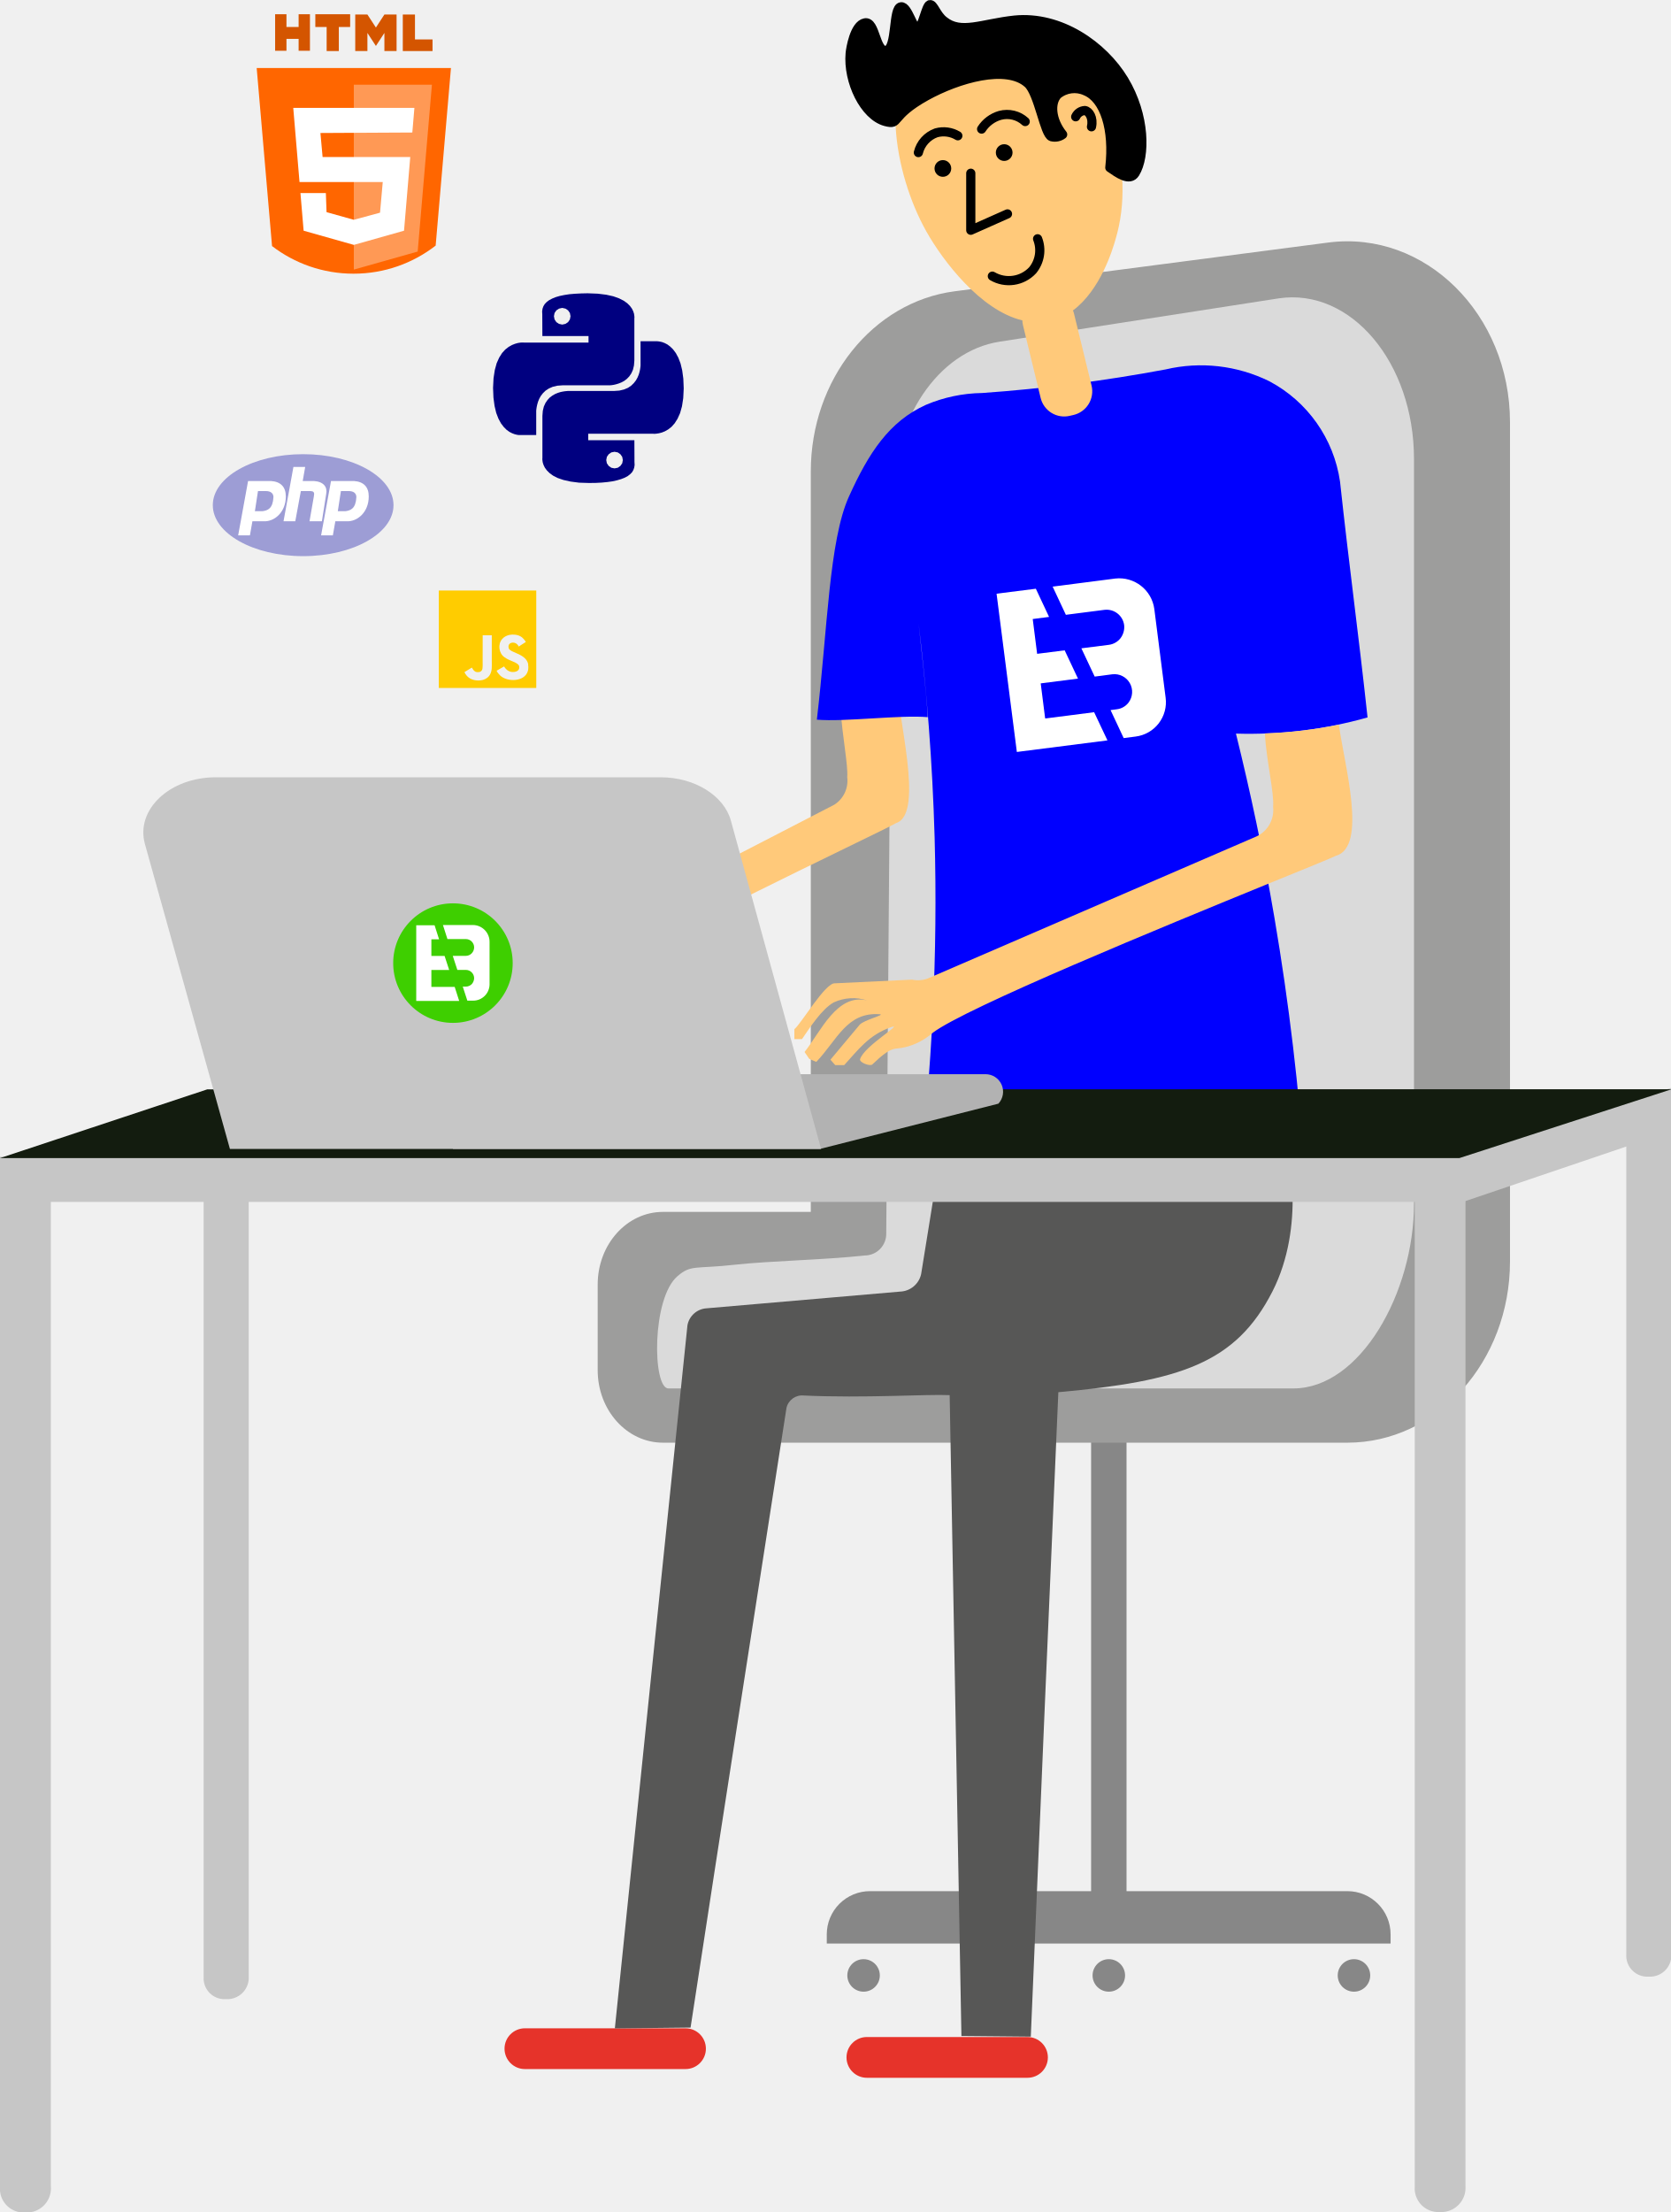
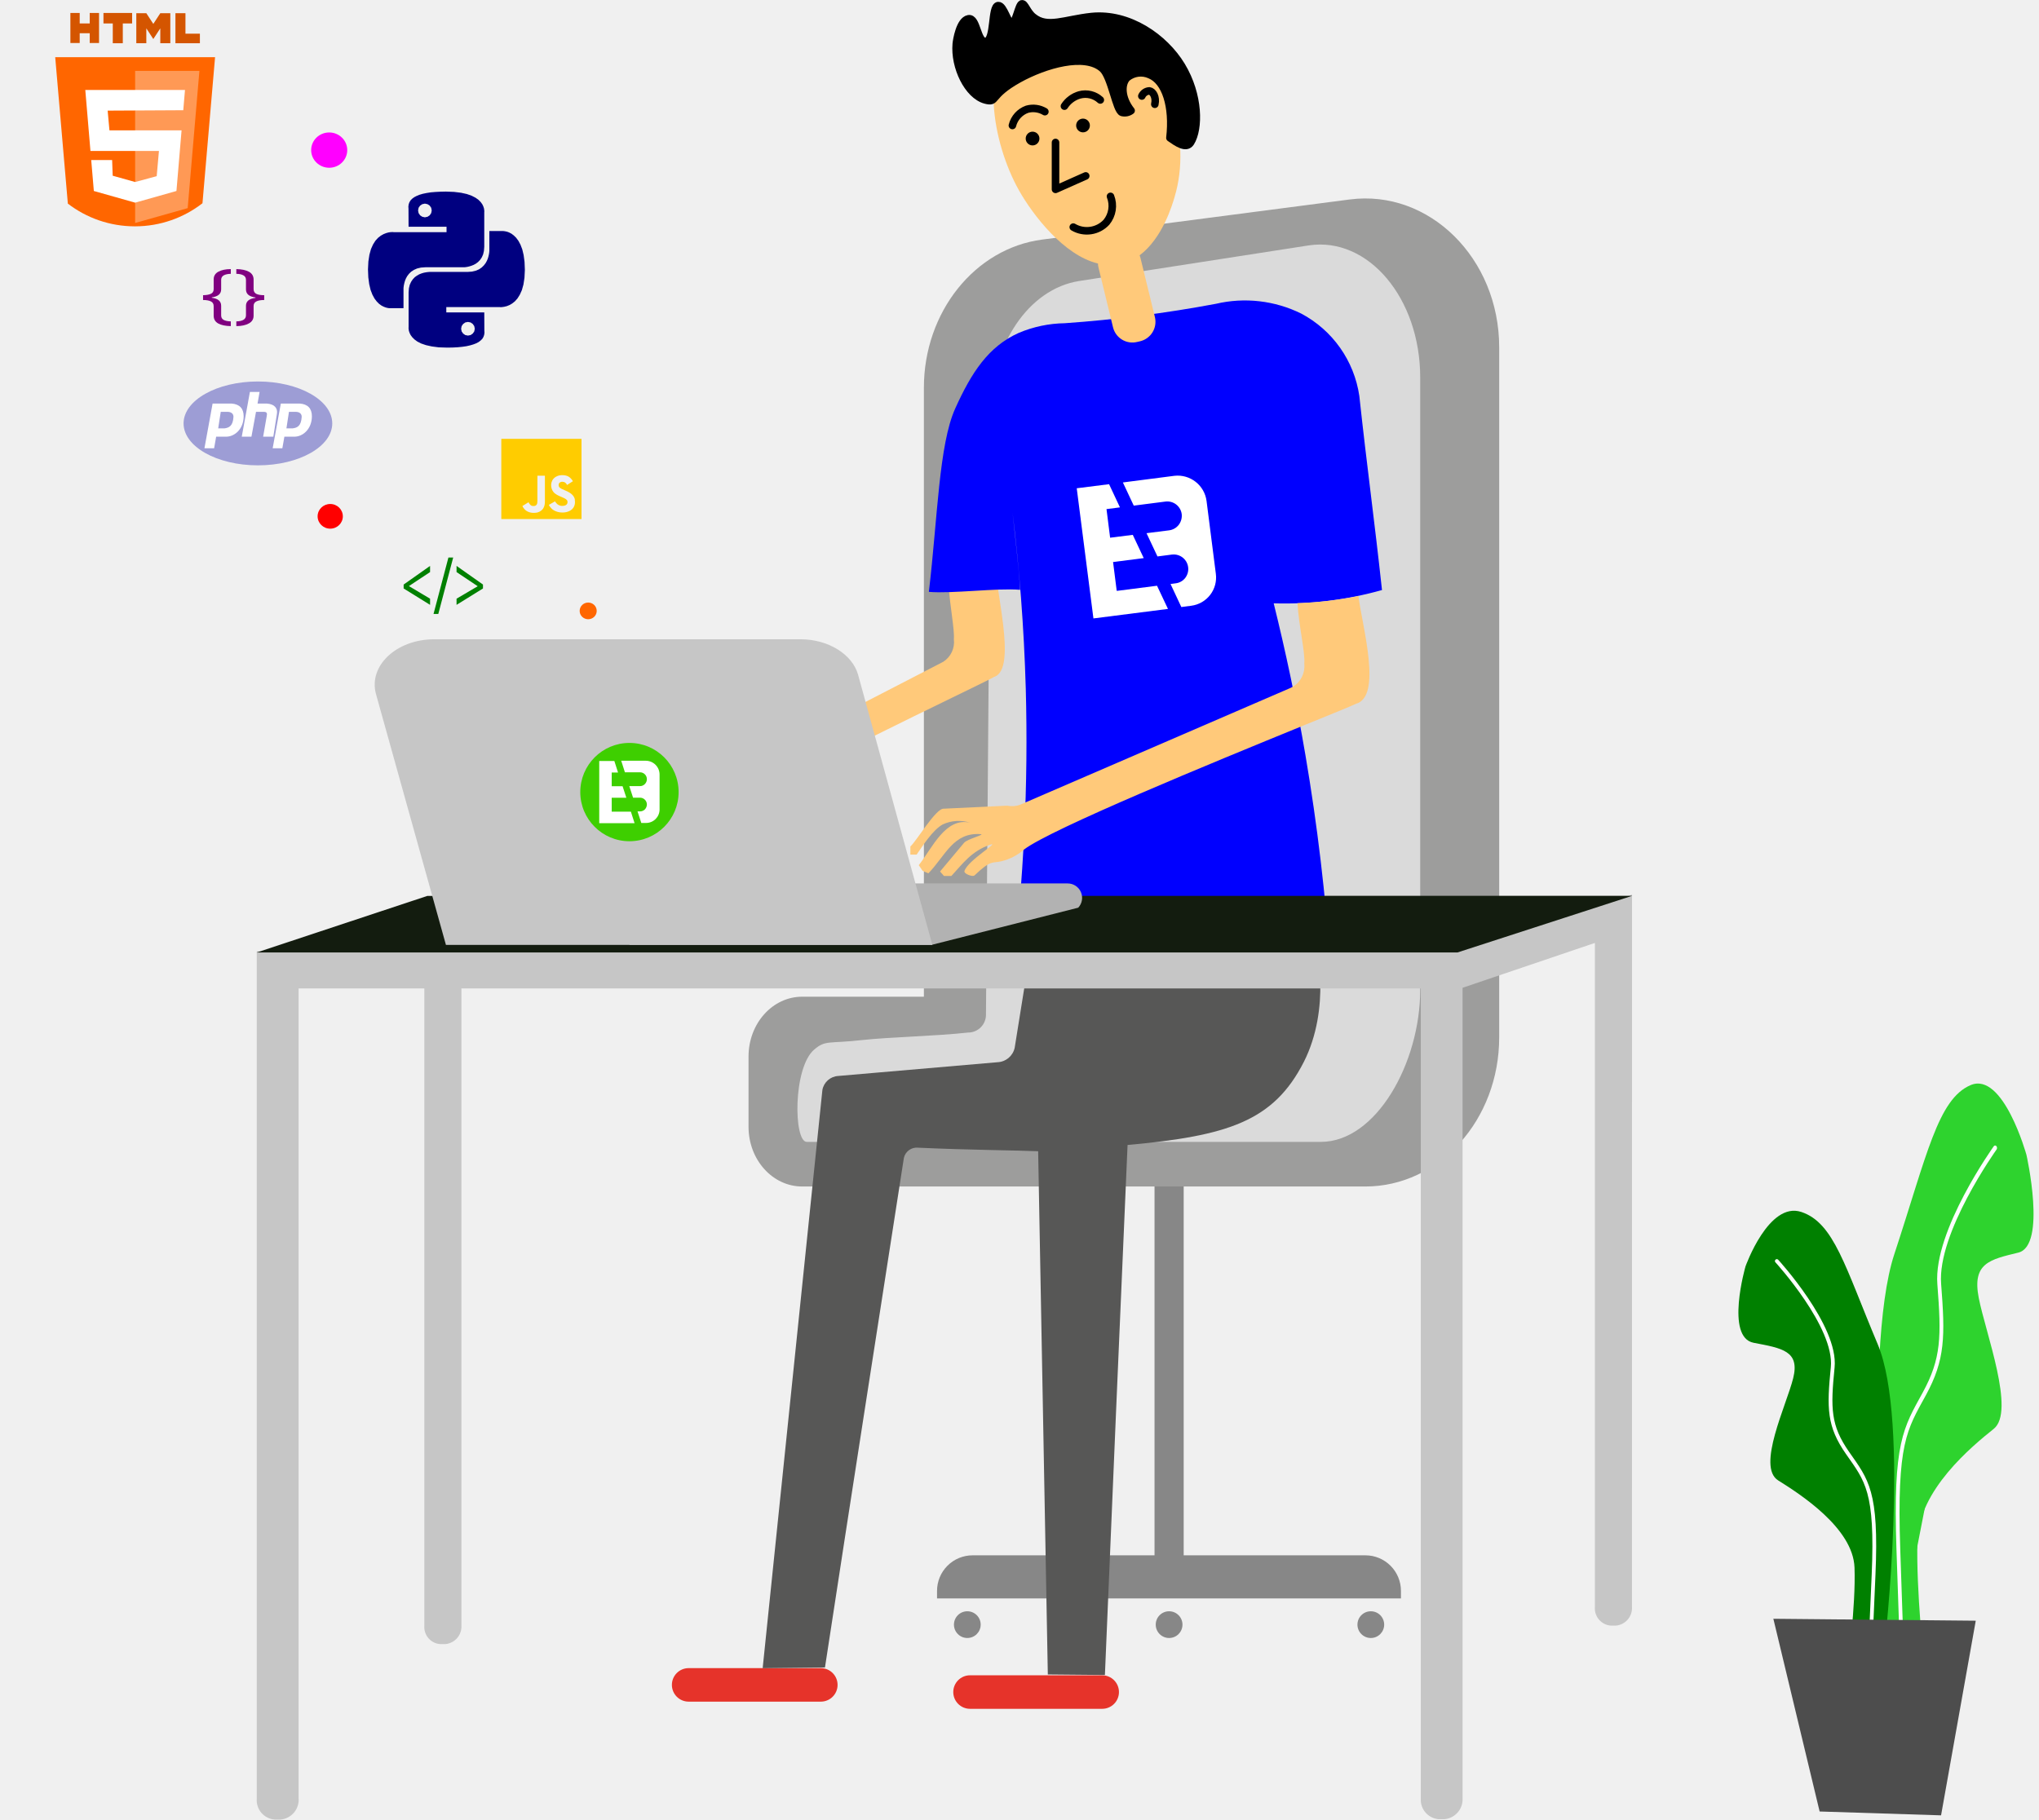
- <svg xmlns="http://www.w3.org/2000/svg" viewBox="0 0 182 240.95" version="1.1" id="svg346" width="182" height="240.95">
+ <svg xmlns="http://www.w3.org/2000/svg" viewBox="0 0 270 240.95" version="1.1" id="svg346" width="270" height="240.95">
  <defs id="defs268">
    <style id="style266">.cls-1{fill:#878787;}.cls-2{fill:#9d9d9c;}.cls-3{fill:#dadada;}.cls-4{fill:#e6332a;}.cls-5,.cls-9{fill:none;}.cls-6{fill:#575756;}.cls-7{fill:#ffc97a;}.cls-8{fill:#29235c;}.cls-10,.cls-9{stroke:#000;stroke-linecap:round;stroke-linejoin:round;}.cls-11{fill:#c6c6c6;}.cls-12{fill:#2d2e83;}.cls-13{fill:#b2b2b2;}.cls-14{fill:#36a9e1;}.cls-15{fill:#fff;}</style>
  </defs>
  <g id="Capa_2" data-name="Capa 2">
    <g id="Capa_1-2" data-name="Capa 1">
-       <path class="cls-1" d="m 94.8,206 h 52 a 4.71,4.71 0 0 1 4.71,4.71 v 1 H 90.08 v -1 A 4.71,4.71 0 0 1 94.8,206 Z" id="path270" style="fill:#878787" />
-       <circle class="cls-1" cx="94.09" cy="215.18" r="1.77" id="circle272" style="fill:#878787" />
-       <circle class="cls-1" cx="147.52" cy="215.18" r="1.77" id="circle274" style="fill:#878787" />
-       <circle class="cls-1" cx="120.81" cy="215.18" r="1.77" id="circle276" style="fill:#878787" />
-       <rect class="cls-1" x="118.88" y="155.15" width="3.86" height="51.38" id="rect278" style="fill:#878787;stroke-width:0.84" />
-       <path class="cls-2" d="m 164.52,46 v 91.4 c 0,10.91 -7.94,19.75 -17.73,19.75 H 72.23 c -3.93,0 -7.11,-3.54 -7.11,-7.9 v -9.32 c 0,-4.38 3.18,-7.92 7.11,-7.92 H 88.34 V 51.35 c 0,-10 6.73,-18.45 15.67,-19.62 l 40.71,-5.31 c 10.54,-1.37 19.8,7.8 19.8,19.58 z" id="path280" style="fill:#9d9d9c" />
-       <path class="cls-3" d="m 154.06,50 v 81.1 c 0,9.69 -5.84,20.14 -13.15,20.14 H 72.83 c -1.75,0 -1.84,-9.85 1,-12.24 1.48,-1.27 1.93,-0.75 6.27,-1.24 3.74,-0.41 9.73,-0.52 14.09,-1 a 2.36,2.36 0 0 0 2.37,-2.44 c 0.21,-25.51 0.42,-54.41 0.63,-79.68 0,-8.9 5,-16.38 11.71,-17.42 l 30.42,-4.72 c 7.83,-1.17 14.74,6.97 14.74,17.5 z" id="path282" style="fill:#dadada" />
-       <rect class="cls-4" x="54.97" y="220.94" width="21.94" height="4.44" rx="2.22" id="rect284" style="fill:#e6332a" />
-       <rect class="cls-4" x="92.23" y="221.89" width="21.94" height="4.44" rx="2.22" id="rect288" style="fill:#e6332a" />
-       <path class="cls-6" d="m 102.45,125.77 37.29,-1.66 c 0.79,1 2.48,9.5 -1.09,16.54 -4,7.86 -10.07,9.8 -23.34,11 -1.02,23.4 -2.02,46.8 -3,70.2 l -7.56,-0.07 c -0.42,-23.1 -0.847,-46.71 -1.28,-69.81 -2.51,-0.12 -9.25,0.35 -15.89,0.041 -0.881,-0.093 -1.692,0.487 -1.89,1.35 -3.5,22.59 -7,44.89 -10.45,67.5 l -8.25,0.09 c 2.627,-25.533 5.263,-51.063 7.91,-76.59 0.188,-1.028 1.056,-1.793 2.1,-1.85 l 21.08,-1.82 c 1.103,-0.042 2.04,-0.822 2.28,-1.9 0.707,-4.34 1.403,-8.68 2.09,-13.02 z" id="path290" style="fill:#575756" />
-       <path class="cls-7" d="m 97.65,89.65 c -1.51,0.91 -31.05,14.76 -34.57,18.09 a 5.36,5.36 0 0 1 -2.3,1.4 c -1,0.28 -1,-0.23 -2.8,1.75 -0.19,0.22 -1.13,-0.2 -1,-0.54 0.34,-1.34 3.85,-3.75 2.65,-3.25 -1.92,0.81 -2.81,2.32 -4,3.86 h -0.74 l -0.41,-0.55 2.5,-3.55 c 0.32,-0.48 2.23,-1 1.73,-1.07 -2.83,-0.26 -3.64,2.6 -5.44,4.84 l -0.6,-0.31 -0.41,-0.7 c 1.4,-2.09 2.78,-6 5.35,-5.25 a 3.41,3.41 0 0 0 -2.85,0.21 c -1,0.68 -2.06,2.6 -2.72,3.73 h -0.65 v -1 c 0.59,-0.57 2.66,-4.75 3.47,-4.66 l 6.6,-0.37 a 2.06,2.06 0 0 0 1.34,-0.12 l 28.09,-14.5 a 3.09,3.09 0 0 0 1.42,-3 c 0.21,-2.68 -2.59,-12.5 1.53,-12.4 1.56,-0.13 3.87,-0.07 4.06,2.54 -0.35,2.53 2.94,13.81 -0.25,14.85 z" id="path292" style="fill:#ffc97a" />
-       <path class="cls-8" d="m 89,78.39 c 3,0.27 9.1,-0.54 12.08,-0.27 -0.16,-3 -0.69,-7.21 -1,-10.24 0.88,7.25 1.51,15 1.75,23.31 a 253.49,253.49 0 0 1 -1.83,38.09 174.18,174.18 0 0 0 21.33,0.64 172.65,172.65 0 0 0 20.85,-1.92 277.57,277.57 0 0 0 -3.32,-28 c -1.21,-7.1 -2.64,-13.8 -4.2,-20.09 A 47.59,47.59 0 0 0 149,78.15 c -1,-9.27 -2,-16.43 -3,-25.7 a 14.76,14.76 0 0 0 -7.7,-10.92 16.84,16.84 0 0 0 -11.3,-1.29 175.35,175.35 0 0 1 -20,2.57 16.23,16.23 0 0 0 -6.12,1.29 c -4,1.81 -6.23,5.22 -8.39,10 -2.16,4.78 -2.33,14.48 -3.49,24.29 z" id="path294" style="fill:#0000ff;fill-opacity:1" />
-       <path class="cls-7" d="m 145.55,93.22 c -0.49,0.24 -3.28,1.39 -7.26,3 -11.57,4.73 -33.1,13.56 -36.68,16.29 l -0.08,0.07 a 7,7 0 0 1 -2.92,1.49 c -1.25,0.31 -1.34,-0.25 -3.57,1.88 -0.25,0.23 -1.44,-0.22 -1.33,-0.58 0.43,-1.43 4.89,-4 3.37,-3.48 -2.45,0.86 -3.58,2.48 -5.1,4.13 H 91 l -0.52,-0.59 3.18,-3.8 c 0.42,-0.51 2.84,-1.1 2.2,-1.15 -3.6,-0.27 -4.63,2.79 -6.92,5.19 l -0.77,-0.33 -0.51,-0.75 c 1.78,-2.24 3.53,-6.4 6.81,-5.62 a 5,5 0 0 0 -3.63,0.22 c -1.31,0.72 -2.62,2.78 -3.46,4 h -0.83 v -1.08 c 0.75,-0.61 3.38,-5.09 4.42,-5 l 8.4,-0.4 a 3.07,3.07 0 0 0 1.7,-0.12 l 0.77,-0.33 35.06,-15.15 0.31,-0.16 a 3.18,3.18 0 0 0 1.5,-3.06 c 0.14,-1.47 -0.73,-5 -0.9,-8 a 49.91,49.91 0 0 0 8.07,-0.94 c 0.55,4.21 3.17,13.3 -0.33,14.27 z" id="path296" style="fill:#ffc97a" />
-       <path class="cls-7" d="m 116.9,33.82 a 1.63,1.63 0 0 1 0.11,0.31 l 1.92,7.87 a 2.65,2.65 0 0 1 -2,3.21 l -0.35,0.08 a 2.64,2.64 0 0 1 -3.2,-1.95 l -1.92,-7.91 a 2.49,2.49 0 0 1 -0.07,-0.53 c -4.54,-1.08 -8.65,-6.47 -10.45,-9.67 -3.57,-6.33 -5.44,-17.11 0.2,-21.06 4.6,-3.21 11.51,0 12,0.2 7.9,3.8 10.66,14.15 8.41,21.67 -0.32,1.13 -1.64,5.54 -4.65,7.78 z" id="path298" style="fill:#ffc97a" />
-       <polyline class="cls-9" points="105.77 18.87 105.77 25.08 109.77 23.3" id="polyline300" style="fill:none;stroke:#000000;stroke-linecap:round;stroke-linejoin:round" />
-       <path class="cls-9" d="m 108.12,30.08 a 3.54,3.54 0 0 0 4.39,-0.64 3.42,3.42 0 0 0 0.54,-3.43" id="path302" style="fill:none;stroke:#000000;stroke-linecap:round;stroke-linejoin:round" />
-       <path class="cls-9" d="m 100.06,16.62 a 3.07,3.07 0 0 1 1.94,-2.15 3,3 0 0 1 2.36,0.32" id="path304" style="fill:none;stroke:#000000;stroke-linecap:round;stroke-linejoin:round" />
-       <path class="cls-9" d="m 111.7,13.24 a 2.93,2.93 0 0 0 -2.75,-0.67 3.56,3.56 0 0 0 -2,1.49" id="path306" style="fill:none;stroke:#000000;stroke-linecap:round;stroke-linejoin:round" />
-       <circle cx="109.41" cy="16.62" r="0.91" id="circle308" />
-       <circle cx="102.73" cy="18.35" r="0.91" id="circle310" />
-       <path class="cls-9" d="m 117.2,12.72 a 1.16,1.16 0 0 1 1,-0.68 c 0.46,0.06 0.94,0.8 0.72,1.77" id="path312" style="fill:none;stroke:#000000;stroke-linecap:round;stroke-linejoin:round" />
-       <path class="cls-10" d="m 92.63,5.81 c -0.27,3.05 1.54,6.81 3.85,7.43 1.64,0.43 0.41,-0.54 4.42,-2.77 3.46,-1.92 8.78,-3.47 11.1,-1.37 1.18,1.08 1.8,5.54 2.57,5.79 a 1.42,1.42 0 0 0 1.21,-0.24 c -1.27,-1.6 -1.39,-3.44 -0.56,-4.34 a 2.88,2.88 0 0 1 3.05,-0.4 c 2.07,0.84 3.13,4.17 2.65,8.35 0.88,0.61 2.16,1.55 2.75,0.61 1.13,-1.81 1.15,-6.25 -1.22,-10.17 -2.27,-3.74 -6.94,-7 -11.9,-6.51 -3.56,0.38 -5.86,1.59 -7.71,0.08 C 102,1.63 101.71,0.4 101.3,0.51 100.89,0.62 100.52,3 100,3.11 99.48,3.22 98.92,0.67 98.18,0.74 97.24,0.83 97.76,5.28 96.56,5.49 95.36,5.7 95.4,2.27 94.24,2.49 93.08,2.71 92.67,5.35 92.63,5.81 Z" id="path314" style="stroke:#000000;stroke-linecap:round;stroke-linejoin:round" />
-       <path class="cls-11" d="m 182.1,212.82 a 2.33,2.33 0 0 1 -2.15,2.49 h -0.65 a 2.29,2.29 0 0 1 -2.11,-2.42 v -88 l -17.52,5.94 h -0.09 0.09 v 107.32 a 2.64,2.64 0 0 1 -2.42,2.8 h -0.74 a 2.58,2.58 0 0 1 -2.37,-2.74 V 130.92 H 27.1 v 84.36 a 2.34,2.34 0 0 1 -2.16,2.48 h -0.65 a 2.27,2.27 0 0 1 -2.1,-2.42 V 130.92 H 5.54 V 238.15 A 2.63,2.63 0 0 1 3.12,241 H 2.39 A 2.58,2.58 0 0 1 0,238.21 V 126 h 159 l 0.78,-0.27 22.09,-7.16 v 0 l 0.24,-0.08 z" id="path316" style="fill:#c6c6c6" />
-       <polygon class="cls-11" points="159.66,130.92 159.66,130.93 159.57,130.93 159.57,130.92 " id="polygon318" style="fill:#c6c6c6" />
-       <polygon class="cls-11" points="177.19,119.83 177.18,119.84 177.18,119.83 " id="polygon320" style="fill:#c6c6c6" />
-       <polygon class="cls-11" points="159.57,130.93 159.57,130.92 159.59,130.92 159.66,130.89 159.66,130.93 " id="polygon322" style="fill:#c6c6c6" />
-       <polygon class="cls-11" points="177.19,119.83 177.18,119.84 177.18,119.83 " id="polygon324" style="fill:#c6c6c6" />
-       <path class="cls-12" d="M 22.59,118.66 0,126.15 h 159 l 23.13,-7.5 z m 154.59,1.33 z" id="path326" style="fill:#131c0f;fill-opacity:1" />
-       <polygon class="cls-11" points="177.18,119.83 177.19,119.83 177.18,119.84 " id="polygon328" style="fill:#c6c6c6" />
-       <path class="cls-13" d="m 49.35,125.15 h 40 l 19.43,-4.93 a 1.91,1.91 0 0 0 -1.41,-3.21 h -58 z" id="path330" style="fill:#b2b2b2" />
-       <path class="cls-11" d="M 89.46,125.15 H 25.05 L 15.78,91.9 c -1,-3.72 2.71,-7.23 7.73,-7.23 H 72 c 3.69,0 6.88,2 7.63,4.71 z" id="path332" style="fill:#c6c6c6" />
-       <circle class="cls-14" cx="49.35" cy="104.91" r="6.51" id="circle334" style="fill:#3ecf00;fill-opacity:1" />
-       <path class="cls-15" d="m 53.34,102.62 v 4.62 A 1.79,1.79 0 0 1 51.55,109 h -0.63 l -0.5,-1.53 h 0.33 a 0.93,0.93 0 0 0 0.64,-0.26 1,1 0 0 0 0.27,-0.65 0.91,0.91 0 0 0 -0.91,-0.91 h -0.92 l -0.5,-1.53 h 1.42 a 0.89,0.89 0 0 0 0.64,-0.27 0.94,0.94 0 0 0 0.27,-0.65 0.91,0.91 0 0 0 -0.91,-0.91 h -2 l -0.49,-1.53 h 3.26 a 1.83,1.83 0 0 1 1.82,1.86 z" id="path336" style="fill:#ffffff" />
-       <path class="cls-15" d="m 47,107.5 h 2.54 l 0.49,1.53 h -4.68 v -8.24 h 2 l 0.49,1.53 H 47 v 1.81 h 1.44 l 0.5,1.53 H 47 v 1.81 z" id="path338" style="fill:#ffffff" />
-       <path class="cls-15" d="M 125.77,66.36 127,76 a 3.77,3.77 0 0 1 -3.26,4.23 l -1.31,0.17 -1.43,-3.05 0.68,-0.09 a 1.89,1.89 0 0 0 1.28,-0.73 1.93,1.93 0 0 0 -1.77,-3.08 l -1.92,0.25 -1.45,-3.08 3,-0.38 a 1.92,1.92 0 0 0 1.27,-0.73 2,2 0 0 0 0.39,-1.42 1.93,1.93 0 0 0 -2.15,-1.66 l -4.2,0.54 -1.44,-3.07 6.82,-0.88 a 3.86,3.86 0 0 1 4.26,3.34 z" id="path340" style="fill:#ffffff" />
-       <path class="cls-15" d="m 113.91,78.26 5.3,-0.68 1.45,3.07 -9.87,1.26 -2.21,-17.24 4.28,-0.54 1.44,3.07 -1.78,0.23 c 0,0 0,0 0,0 l 0.48,3.79 v 0 l 3,-0.38 1.45,3.08 -4.06,0.52 c 0,0 0,0 0,0 l 0.48,3.79 z" id="path342" style="fill:#ffffff" />
-       <g transform="matrix(0.5373095,0,0,0.5373095,23.96763,-129.6848)" id="layer1">
+       <path class="cls-1" d="m 128.8,206 h 52 a 4.71,4.71 0 0 1 4.71,4.71 v 1 h -61.43 v -1 A 4.71,4.71 0 0 1 128.8,206 Z" id="path270" style="fill:#878787" />
+       <circle class="cls-1" cx="128.09" cy="215.18" r="1.77" id="circle272" style="fill:#878787" />
+       <circle class="cls-1" cx="181.52" cy="215.18" r="1.77" id="circle274" style="fill:#878787" />
+       <circle class="cls-1" cx="154.81" cy="215.18" r="1.77" id="circle276" style="fill:#878787" />
+       <rect class="cls-1" x="152.88" y="155.15" width="3.86" height="51.38" id="rect278" style="fill:#878787;stroke-width:0.84" />
+       <path class="cls-2" d="m 198.52,46 v 91.4 c 0,10.91 -7.94,19.75 -17.73,19.75 h -74.56 c -3.93,0 -7.11,-3.54 -7.11,-7.9 v -9.32 c 0,-4.38 3.18,-7.92 7.11,-7.92 h 16.11 V 51.35 c 0,-10 6.73,-18.45 15.67,-19.62 l 40.71,-5.31 c 10.54,-1.37 19.8,7.8 19.8,19.58 z" id="path280" style="fill:#9d9d9c" />
+       <path class="cls-3" d="m 188.06,50 v 81.1 c 0,9.69 -5.84,20.14 -13.15,20.14 h -68.08 c -1.75,0 -1.84,-9.85 1,-12.24 1.48,-1.27 1.93,-0.75 6.27,-1.24 3.74,-0.41 9.73,-0.52 14.09,-1 a 2.36,2.36 0 0 0 2.37,-2.44 c 0.21,-25.51 0.42,-54.41 0.63,-79.68 0,-8.9 5,-16.38 11.71,-17.42 l 30.42,-4.72 c 7.83,-1.17 14.74,6.97 14.74,17.5 z" id="path282" style="fill:#dadada" />
+       <rect class="cls-4" x="88.97" y="220.94" width="21.94" height="4.44" rx="2.22" id="rect284" style="fill:#e6332a" />
+       <rect class="cls-4" x="126.23" y="221.89" width="21.94" height="4.44" rx="2.22" id="rect288" style="fill:#e6332a" />
+       <path class="cls-6" d="m 136.45,125.77 37.29,-1.66 c 0.79,1 2.48,9.5 -1.09,16.54 -4,7.86 -10.07,9.8 -23.34,11 q -1.53,35.1 -3,70.2 l -7.56,-0.07 q -0.63,-34.65 -1.28,-69.3 c -2.51,-0.12 -9.25,-0.16 -15.89,-0.47 a 1.75,1.75 0 0 0 -1.89,1.35 c -3.5,22.59 -7,44.89 -10.45,67.5 l -8.25,0.09 q 3.94,-38.3 7.91,-76.59 a 2.26,2.26 0 0 1 2.1,-1.85 l 21.08,-1.82 a 2.43,2.43 0 0 0 2.28,-1.9 q 1.06,-6.51 2.09,-13.02 z" id="path290" style="fill:#575756" />
+       <path class="cls-7" d="m 131.65,89.65 c -1.51,0.91 -31.05,14.76 -34.57,18.09 a 5.36,5.36 0 0 1 -2.3,1.4 c -1,0.28 -1,-0.23 -2.8,1.75 -0.19,0.22 -1.13,-0.2 -1,-0.54 0.34,-1.34 3.85,-3.75 2.65,-3.25 -1.92,0.81 -2.81,2.32 -4,3.86 h -0.74 l -0.41,-0.55 2.5,-3.55 c 0.32,-0.48 2.23,-1 1.73,-1.07 -2.83,-0.26 -3.64,2.6 -5.44,4.84 l -0.6,-0.31 -0.41,-0.7 c 1.4,-2.09 2.78,-6 5.35,-5.25 a 3.41,3.41 0 0 0 -2.85,0.21 c -1,0.68 -2.06,2.6 -2.72,3.73 h -0.65 v -1 c 0.59,-0.57 2.66,-4.75 3.47,-4.66 l 6.6,-0.37 a 2.06,2.06 0 0 0 1.34,-0.12 l 28.09,-14.5 a 3.09,3.09 0 0 0 1.42,-3 c 0.21,-2.68 -2.59,-12.5 1.53,-12.4 1.56,-0.13 3.87,-0.07 4.06,2.54 -0.35,2.53 2.94,13.81 -0.25,14.85 z" id="path292" style="fill:#ffc97a" />
+       <path class="cls-8" d="m 123,78.39 c 3,0.27 9.1,-0.54 12.08,-0.27 -0.16,-3 -0.69,-7.21 -1,-10.24 0.88,7.25 1.51,15 1.75,23.31 a 253.49,253.49 0 0 1 -1.83,38.09 174.18,174.18 0 0 0 21.33,0.64 172.65,172.65 0 0 0 20.85,-1.92 277.57,277.57 0 0 0 -3.32,-28 c -1.21,-7.1 -2.64,-13.8 -4.2,-20.09 A 47.59,47.59 0 0 0 183,78.15 c -1,-9.27 -2,-16.43 -3,-25.7 a 14.76,14.76 0 0 0 -7.7,-10.92 16.84,16.84 0 0 0 -11.3,-1.29 175.35,175.35 0 0 1 -20,2.57 16.23,16.23 0 0 0 -6.12,1.29 c -4,1.81 -6.23,5.22 -8.39,10 -2.16,4.78 -2.33,14.48 -3.49,24.29 z" id="path294" style="fill:#0000ff;fill-opacity:1" />
+       <path class="cls-7" d="m 179.55,93.22 c -0.49,0.24 -3.28,1.39 -7.26,3 -11.57,4.73 -33.1,13.56 -36.68,16.29 l -0.08,0.07 a 7,7 0 0 1 -2.92,1.49 c -1.25,0.31 -1.34,-0.25 -3.57,1.88 -0.25,0.23 -1.44,-0.22 -1.33,-0.58 0.43,-1.43 4.89,-4 3.37,-3.48 -2.45,0.86 -3.58,2.48 -5.1,4.13 H 125 l -0.52,-0.59 3.18,-3.8 c 0.42,-0.51 2.84,-1.1 2.2,-1.15 -3.6,-0.27 -4.63,2.79 -6.92,5.19 l -0.77,-0.33 -0.51,-0.75 c 1.78,-2.24 3.53,-6.4 6.81,-5.62 a 5,5 0 0 0 -3.63,0.22 c -1.31,0.72 -2.62,2.78 -3.46,4 h -0.83 v -1.08 c 0.75,-0.61 3.38,-5.09 4.42,-5 l 8.4,-0.4 a 3.07,3.07 0 0 0 1.7,-0.12 l 0.77,-0.33 35.06,-15.15 0.31,-0.16 a 3.18,3.18 0 0 0 1.5,-3.06 c 0.14,-1.47 -0.73,-5 -0.9,-8 a 49.91,49.91 0 0 0 8.07,-0.94 c 0.55,4.21 3.17,13.3 -0.33,14.27 z" id="path296" style="fill:#ffc97a" />
+       <path class="cls-7" d="m 150.9,33.82 a 1.63,1.63 0 0 1 0.11,0.31 l 1.92,7.87 a 2.65,2.65 0 0 1 -2,3.21 l -0.35,0.08 a 2.64,2.64 0 0 1 -3.2,-1.95 l -1.92,-7.91 a 2.49,2.49 0 0 1 -0.07,-0.53 c -4.54,-1.08 -8.65,-6.47 -10.45,-9.67 -3.57,-6.33 -5.44,-17.11 0.2,-21.06 4.6,-3.21 11.51,0 12,0.2 7.9,3.8 10.66,14.15 8.41,21.67 -0.32,1.13 -1.64,5.54 -4.65,7.78 z" id="path298" style="fill:#ffc97a" />
+       <polyline class="cls-9" points="105.77 18.87 105.77 25.08 109.77 23.3" id="polyline300" style="fill:none;stroke:#000000;stroke-linecap:round;stroke-linejoin:round" transform="translate(34)" />
+       <path class="cls-9" d="m 142.12,30.08 a 3.54,3.54 0 0 0 4.39,-0.64 3.42,3.42 0 0 0 0.54,-3.43" id="path302" style="fill:none;stroke:#000000;stroke-linecap:round;stroke-linejoin:round" />
+       <path class="cls-9" d="m 134.06,16.62 a 3.07,3.07 0 0 1 1.94,-2.15 3,3 0 0 1 2.36,0.32" id="path304" style="fill:none;stroke:#000000;stroke-linecap:round;stroke-linejoin:round" />
+       <path class="cls-9" d="m 145.7,13.24 a 2.93,2.93 0 0 0 -2.75,-0.67 3.56,3.56 0 0 0 -2,1.49" id="path306" style="fill:none;stroke:#000000;stroke-linecap:round;stroke-linejoin:round" />
+       <circle cx="143.41" cy="16.62" r="0.91" id="circle308" />
+       <circle cx="136.73" cy="18.35" r="0.91" id="circle310" />
+       <path class="cls-9" d="m 151.2,12.72 a 1.16,1.16 0 0 1 1,-0.68 c 0.46,0.06 0.94,0.8 0.72,1.77" id="path312" style="fill:none;stroke:#000000;stroke-linecap:round;stroke-linejoin:round" />
+       <path class="cls-10" d="m 126.63,5.81 c -0.27,3.05 1.54,6.81 3.85,7.43 1.64,0.43 0.41,-0.54 4.42,-2.77 3.46,-1.92 8.78,-3.47 11.1,-1.37 1.18,1.08 1.8,5.54 2.57,5.79 a 1.42,1.42 0 0 0 1.21,-0.24 c -1.27,-1.6 -1.39,-3.44 -0.56,-4.34 a 2.88,2.88 0 0 1 3.05,-0.4 c 2.07,0.84 3.13,4.17 2.65,8.35 0.88,0.61 2.16,1.55 2.75,0.61 1.13,-1.81 1.15,-6.25 -1.22,-10.17 -2.27,-3.74 -6.94,-7 -11.9,-6.51 -3.56,0.38 -5.86,1.59 -7.71,0.08 C 136,1.63 135.71,0.4 135.3,0.51 134.89,0.62 134.52,3 134,3.11 c -0.52,0.11 -1.08,-2.44 -1.82,-2.37 -0.94,0.09 -0.42,4.54 -1.62,4.75 -1.2,0.21 -1.16,-3.22 -2.32,-3 -1.16,0.22 -1.57,2.86 -1.61,3.32 z" id="path314" style="stroke:#000000;stroke-linecap:round;stroke-linejoin:round" />
+       <path class="cls-11" d="m 216.1,212.82 a 2.33,2.33 0 0 1 -2.15,2.49 h -0.65 a 2.29,2.29 0 0 1 -2.11,-2.42 v -88 l -17.52,5.94 h -0.09 0.09 v 107.32 a 2.64,2.64 0 0 1 -2.42,2.8 h -0.74 a 2.58,2.58 0 0 1 -2.37,-2.74 V 130.92 H 61.1 v 84.36 a 2.34,2.34 0 0 1 -2.16,2.48 h -0.65 a 2.27,2.27 0 0 1 -2.1,-2.42 V 130.92 H 39.54 V 238.15 A 2.63,2.63 0 0 1 37.12,241 H 36.39 A 2.58,2.58 0 0 1 34,238.21 V 126 h 159 l 0.78,-0.27 22.09,-7.16 v 0 l 0.24,-0.08 z" id="path316" style="fill:#c6c6c6" />
+       <polygon class="cls-11" points="159.57,130.92 159.66,130.92 159.66,130.93 159.57,130.93 " id="polygon318" style="fill:#c6c6c6" transform="translate(34)" />
+       <polygon class="cls-11" points="177.18,119.83 177.19,119.83 177.18,119.84 " id="polygon320" style="fill:#c6c6c6" transform="translate(34)" />
+       <polygon class="cls-11" points="159.59,130.92 159.66,130.89 159.66,130.93 159.57,130.93 159.57,130.92 " id="polygon322" style="fill:#c6c6c6" transform="translate(34)" />
+       <polygon class="cls-11" points="177.18,119.83 177.19,119.83 177.18,119.84 " id="polygon324" style="fill:#c6c6c6" transform="translate(34)" />
+       <path class="cls-12" d="M 56.59,118.66 34,126.15 h 159 l 23.13,-7.5 z m 154.59,1.33 z" id="path326" style="fill:#131c0f;fill-opacity:1" />
+       <polygon class="cls-11" points="177.18,119.84 177.18,119.83 177.19,119.83 " id="polygon328" style="fill:#c6c6c6" transform="translate(34)" />
+       <path class="cls-13" d="m 83.35,125.15 h 40 l 19.43,-4.93 a 1.91,1.91 0 0 0 -1.41,-3.21 h -58 z" id="path330" style="fill:#b2b2b2" />
+       <path class="cls-11" d="M 123.46,125.15 H 59.05 L 49.78,91.9 c -1,-3.72 2.71,-7.23 7.73,-7.23 H 106 c 3.69,0 6.88,2 7.63,4.71 z" id="path332" style="fill:#c6c6c6" />
+       <circle class="cls-14" cx="83.35" cy="104.91" r="6.51" id="circle334" style="fill:#3ecf00;fill-opacity:1" />
+       <path class="cls-15" d="m 87.34,102.62 v 4.62 A 1.79,1.79 0 0 1 85.55,109 h -0.63 l -0.5,-1.53 h 0.33 a 0.93,0.93 0 0 0 0.64,-0.26 1,1 0 0 0 0.27,-0.65 0.91,0.91 0 0 0 -0.91,-0.91 h -0.92 l -0.5,-1.53 h 1.42 a 0.89,0.89 0 0 0 0.64,-0.27 0.94,0.94 0 0 0 0.27,-0.65 0.91,0.91 0 0 0 -0.91,-0.91 h -2 l -0.49,-1.53 h 3.26 a 1.83,1.83 0 0 1 1.82,1.86 z" id="path336" style="fill:#ffffff" />
+       <path class="cls-15" d="m 81,107.5 h 2.54 l 0.49,1.53 h -4.68 v -8.24 h 2 l 0.49,1.53 H 81 v 1.81 h 1.44 l 0.5,1.53 H 81 v 1.81 z" id="path338" style="fill:#ffffff" />
+       <path class="cls-15" d="M 159.77,66.36 161,76 a 3.77,3.77 0 0 1 -3.26,4.23 l -1.31,0.17 -1.43,-3.05 0.68,-0.09 a 1.89,1.89 0 0 0 1.28,-0.73 1.93,1.93 0 0 0 -1.77,-3.08 l -1.92,0.25 -1.45,-3.08 3,-0.38 a 1.92,1.92 0 0 0 1.27,-0.73 2,2 0 0 0 0.39,-1.42 1.93,1.93 0 0 0 -2.15,-1.66 l -4.2,0.54 -1.44,-3.07 6.82,-0.88 a 3.86,3.86 0 0 1 4.26,3.34 z" id="path340" style="fill:#ffffff" />
+       <path class="cls-15" d="m 147.91,78.26 5.3,-0.68 1.45,3.07 -9.87,1.26 -2.21,-17.24 4.28,-0.54 1.44,3.07 -1.78,0.23 c 0,0 0,0 0,0 l 0.48,3.79 v 0 l 3,-0.38 1.45,3.08 -4.06,0.52 c 0,0 0,0 0,0 l 0.48,3.79 z" id="path342" style="fill:#ffffff" />
+       <g transform="matrix(0.5373095,0,0,0.5373095,3.312068,-129.519)" id="layer1">
        <g transform="matrix(1.37815,0,0,1.37815,-56.92147,146.8785)" id="g1662">
          <path style="fill:#ff6600;fill-opacity:1;stroke-width:0.077" d="m 75.289,78.565 -2.252,26.121 c -3.338,2.59 -7.53,4.131 -12.082,4.131 -4.511,0 -8.668,-1.514 -11.992,-4.062 L 46.704,78.565 Z" id="path1496" />
-           <polygon style="fill:#ff9955" points="378.46,469.75 405.655,151.249 256.546,151.249 256.546,504.167 " id="polygon1498" transform="matrix(0.0770717,0,0,0.0770717,41.22425,69.35657)" />
-           <polygon style="fill:#ffffff" points="192.774,243.454 368.226,242.535 372.194,195.528 140.903,195.528 152.858,337.091 311.761,337.091 306.562,395.568 256.549,409.112 204.46,394.52 203.152,358.061 154.631,358.061 160.705,429.941 256.549,457.028 352.392,429.941 364.27,289.295 196.928,289.295 192.775,243.456 " id="polygon1500" transform="matrix(0.0770717,0,0,0.0770717,41.22425,69.35657)" />
-           <polygon points="127.921,86.513 127.921,63.815 151.159,63.815 151.159,86.513 172.777,86.513 172.777,16.796 151.159,16.796 151.159,41.117 127.921,41.117 127.921,16.796 106.303,16.796 106.303,86.513 " id="polygon1502" transform="matrix(0.0770717,0,0,0.0770717,41.22425,69.35657)" style="fill:#d45500;fill-opacity:1" />
-           <polygon points="227.903,41.117 249.521,41.117 249.521,16.796 183.045,16.796 183.045,41.117 204.663,41.117 204.663,87.055 227.903,87.055 " id="polygon1504" transform="matrix(0.0770717,0,0,0.0770717,41.22425,69.35657)" style="fill:#d45500;fill-opacity:1" />
-           <polygon points="406.79,87.055 406.79,64.895 373.284,64.895 373.284,17.337 350.044,17.337 350.044,64.895 350.044,87.055 373.284,87.055 " id="polygon1506" transform="matrix(0.0770717,0,0,0.0770717,41.22425,69.35657)" style="fill:#d45500;fill-opacity:1" />
-           <polygon points="282.488,52.465 298.702,77.327 314.914,52.465 314.914,87.055 338.154,87.055 338.154,17.337 314.914,17.337 298.702,42.197 282.488,17.337 259.249,17.337 259.249,87.055 282.488,87.055 " id="polygon1508" transform="matrix(0.0770717,0,0,0.0770717,41.22425,69.35657)" style="fill:#d45500;fill-opacity:1" />
+           <polygon style="fill:#ff9955" points="256.546,504.167 378.46,469.75 405.655,151.249 256.546,151.249 " id="polygon1498" transform="matrix(0.0770717,0,0,0.0770717,41.22425,69.35657)" />
+           <polygon style="fill:#ffffff" points="192.775,243.456 192.774,243.454 368.226,242.535 372.194,195.528 140.903,195.528 152.858,337.091 311.761,337.091 306.562,395.568 256.549,409.112 204.46,394.52 203.152,358.061 154.631,358.061 160.705,429.941 256.549,457.028 352.392,429.941 364.27,289.295 196.928,289.295 " id="polygon1500" transform="matrix(0.0770717,0,0,0.0770717,41.22425,69.35657)" />
+           <polygon points="151.159,41.117 127.921,41.117 127.921,16.796 106.303,16.796 106.303,86.513 127.921,86.513 127.921,63.815 151.159,63.815 151.159,86.513 172.777,86.513 172.777,16.796 151.159,16.796 " id="polygon1502" transform="matrix(0.0770717,0,0,0.0770717,41.22425,69.35657)" style="fill:#d45500;fill-opacity:1" />
+           <polygon points="183.045,16.796 183.045,41.117 204.663,41.117 204.663,87.055 227.903,87.055 227.903,41.117 249.521,41.117 249.521,16.796 " id="polygon1504" transform="matrix(0.0770717,0,0,0.0770717,41.22425,69.35657)" style="fill:#d45500;fill-opacity:1" />
+           <polygon points="373.284,17.337 350.044,17.337 350.044,64.895 350.044,87.055 373.284,87.055 406.79,87.055 406.79,64.895 373.284,64.895 " id="polygon1506" transform="matrix(0.0770717,0,0,0.0770717,41.22425,69.35657)" style="fill:#d45500;fill-opacity:1" />
+           <polygon points="298.702,42.197 282.488,17.337 259.249,17.337 259.249,87.055 282.488,87.055 282.488,52.465 298.702,77.327 314.914,52.465 314.914,87.055 338.154,87.055 338.154,17.337 314.914,17.337 " id="polygon1508" transform="matrix(0.0770717,0,0,0.0770717,41.22425,69.35657)" style="fill:#d45500;fill-opacity:1" />
        </g>
      </g>
-       <g transform="matrix(0.2020217,0,0,0.2020217,47.74691,14.84076)" id="layer1-3" style="fill:#ffcc00;fill-opacity:1">
+       <g transform="matrix(0.2020217,0,0,0.2020217,66.31976,8.647663)" id="layer1-3" style="fill:#ffcc00;fill-opacity:1">
        <path style="fill:#ffcc00;fill-opacity:1;stroke-width:1.643" d="M 0.31,244.925 H 52.876 v 52.566 H 0.31 Z m 48.262,40.032 c -0.384,-2.405 -1.952,-4.416 -6.579,-6.296 -1.608,-0.752 -3.405,-1.283 -3.936,-2.499 -0.197,-0.72 -0.232,-1.112 -0.103,-1.541 0.333,-1.421 2.002,-1.84 3.32,-1.446 0.856,0.264 1.643,0.915 2.139,1.968 2.267,-1.48 2.267,-1.48 3.842,-2.464 -0.59,-0.915 -0.88,-1.317 -1.283,-1.702 -1.378,-1.549 -3.216,-2.336 -6.203,-2.267 l -1.549,0.197 c -1.48,0.359 -2.891,1.147 -3.747,2.2 -2.49,2.824 -1.771,7.752 1.248,9.797 2.986,2.232 7.358,2.72 7.923,4.826 0.522,2.568 -1.907,3.389 -4.312,3.088 -1.771,-0.394 -2.755,-1.283 -3.842,-2.926 l -4.005,2.301 c 0.453,1.053 0.984,1.506 1.771,2.43 3.808,3.842 13.339,3.645 15.049,-2.2 0.059,-0.197 0.522,-1.549 0.163,-3.611 z m -19.678,-15.872 h -4.92 c 0,4.243 -0.026,8.462 -0.026,12.714 0,2.696 0.136,5.176 -0.299,5.938 -0.728,1.506 -2.584,1.317 -3.432,1.053 -0.864,-0.427 -1.309,-1.018 -1.814,-1.874 -0.146,-0.232 -0.248,-0.427 -0.283,-0.427 l -3.995,2.464 c 0.667,1.378 1.643,2.567 2.901,3.32 1.874,1.12 4.389,1.48 7.024,0.89 1.712,-0.496 3.192,-1.515 3.961,-3.088 1.12,-2.037 0.88,-4.534 0.872,-7.333 0.026,-4.501 0,-9 0,-13.536 z" id="path2056" />
      </g>
-       <g transform="matrix(0.1975164,0,0,0.2140673,22.43886,-2.91203)" id="layer1-6">
+       <g transform="matrix(0.1975164,0,0,0.2140673,23.56134,-1.858464)" id="layer1-6">
        <g transform="matrix(0.3893717,0,0,0.3893717,3.780731,244.7119)" style="fill-rule:evenodd" id="g322">
          <ellipse style="fill:#9d9dd5;fill-opacity:1" cx="128" cy="66.63" rx="128" ry="66.63" id="ellipse318" />
          <path style="fill:#ffffff;fill-opacity:1" d="M 35.945,106.082 49.973,35.068 H 82.41 c 14.027,0.877 21.041,7.89 21.041,20.165 0,21.041 -16.657,33.315 -31.562,32.438 H 56.11 l -3.507,18.411 z M 59.616,74.521 64,48.219 h 11.397 c 6.137,0 10.52,2.63 10.52,7.89 -0.876,14.905 -7.89,17.535 -15.78,18.412 h -10.52 z m 40.576,13.15 14.027,-71.013 h 16.658 l -3.507,18.41 h 15.78 c 14.028,0.877 19.288,7.89 17.535,16.658 l -6.137,35.945 h -17.534 l 6.137,-32.438 c 0.876,-4.384 0.876,-7.014 -5.26,-7.014 H 124.74 l -7.89,39.452 z m 53.233,18.411 14.027,-71.014 h 32.438 c 14.028,0.877 21.042,7.89 21.042,20.165 0,21.041 -16.658,33.315 -31.562,32.438 h -15.781 l -3.507,18.411 z m 23.67,-31.561 4.384,-26.302 h 11.398 c 6.137,0 10.52,2.63 10.52,7.89 -0.876,14.905 -7.89,17.535 -15.78,18.412 h -10.521 z" id="path320" />
        </g>
      </g>
-       <g transform="matrix(0.405627,0,0,0.405627,53.2009,-67.51318)" id="layer1-7" style="fill:#000080">
+       <g transform="matrix(0.405627,0,0,0.405627,48.20887,-74.08516)" id="layer1-7" style="fill:#000080">
        <path style="fill:#000080;fill-opacity:1;stroke-width:2.123" d="m 31.663,245.584 1.911,0.424 1.55,0.552 1.253,0.637 0.955,0.68 0.722,0.722 0.53,0.722 0.339,0.7 0.212,0.637 0.085,0.552 0.04,0.424 -0.024,0.276 v 11.336 l -0.106,1.337 -0.276,1.168 -0.446,0.977 -0.552,0.807 -0.637,0.658 -0.7,0.531 -0.743,0.404 -0.743,0.297 -0.7,0.213 -0.637,0.148 -0.552,0.085 -0.446,0.04 H 20.024 l -1.465,0.106 -1.252,0.297 -1.061,0.467 -0.87,0.573 -0.7,0.68 -0.573,0.743 -0.424,0.764 -0.319,0.786 -0.213,0.743 -0.148,0.68 -0.085,0.573 -0.04,0.446 v 6.496 H 8.138 L 7.692,283.199 7.097,283.051 6.418,282.796 5.675,282.414 4.91,281.862 4.146,281.097 3.403,280.12 2.724,278.868 2.129,277.318 1.683,275.45 1.386,273.221 l -0.106,-2.611 0.128,-2.59 0.339,-2.208 0.509,-1.847 0.68,-1.507 0.765,-1.21 0.849,-0.934 0.892,-0.7 0.892,-0.509 0.849,-0.339 0.764,-0.213 0.68,-0.106 0.509,-0.024 h 0.339 l 0.128,0.024 H 26.925 v -1.762 H 14.528 l -0.024,-5.838 -0.04,-0.785 0.106,-0.722 0.233,-0.658 0.361,-0.595 0.53,-0.552 0.658,-0.489 0.807,-0.424 0.934,-0.382 1.083,-0.319 1.231,-0.254 1.359,-0.213 1.507,-0.128 1.635,-0.085 1.783,-0.04 2.696,0.106 z m -13.374,4.203 -0.489,0.7 -0.17,0.87 0.17,0.87 0.489,0.722 0.7,0.467 0.87,0.191 0.87,-0.191 0.7,-0.467 0.489,-0.722 0.17,-0.87 -0.17,-0.87 -0.489,-0.7 -0.7,-0.467 -0.87,-0.191 -0.87,0.191 z m 27.789,8.385 0.595,0.128 0.68,0.255 0.743,0.382 0.765,0.573 0.764,0.743 0.743,0.998 0.68,1.253 0.595,1.55 0.446,1.868 0.297,2.208 0.106,2.611 -0.128,2.611 -0.339,2.208 -0.51,1.826 -0.68,1.507 -0.765,1.21 -0.849,0.955 -0.892,0.7 -0.892,0.509 -0.849,0.339 -0.764,0.191 -0.68,0.106 -0.509,0.04 -0.339,-0.024 H 26.845 v 1.741 h 12.398 l 0.024,5.859 0.04,0.764 -0.106,0.722 -0.233,0.658 -0.361,0.615 -0.53,0.53 -0.658,0.509 -0.807,0.424 -0.934,0.361 -1.083,0.319 -1.231,0.276 -1.359,0.191 -1.507,0.148 -1.635,0.085 -1.783,0.024 -2.696,-0.085 -2.271,-0.297 -1.911,-0.424 -1.55,-0.53 -1.253,-0.637 -0.955,-0.7 -0.722,-0.722 -0.531,-0.722 -0.339,-0.7 -0.213,-0.637 -0.085,-0.53 -0.04,-0.424 0.024,-0.276 v -11.335 l 0.106,-1.359 0.276,-1.146 0.446,-0.977 0.552,-0.807 0.637,-0.68 0.7,-0.509 0.743,-0.424 0.743,-0.297 0.7,-0.213 0.637,-0.128 0.552,-0.085 0.446,-0.04 0.276,-0.024 h 12.398 l 1.465,-0.106 1.252,-0.297 1.061,-0.446 0.87,-0.595 0.7,-0.68 0.573,-0.743 0.424,-0.764 0.319,-0.764 0.212,-0.743 0.148,-0.68 0.085,-0.595 0.04,-0.446 v -6.496 h 4.437 l 0.297,0.024 z m -13.735,30.251 -0.489,0.7 -0.17,0.87 0.17,0.87 0.489,0.7 0.7,0.489 0.87,0.17 0.87,-0.17 0.7,-0.489 0.489,-0.7 0.17,-0.87 -0.17,-0.87 -0.489,-0.7 -0.7,-0.489 -0.87,-0.17 -0.87,0.17 z" id="path337" />
+       </g>
+       <text xml:space="preserve" style="font-style:normal;font-weight:normal;font-size:9.975px;line-height:1.25;font-family:sans-serif;letter-spacing:0px;word-spacing:0px;fill:#800080;fill-opacity:1;stroke:none;stroke-width:0.249" x="23.044" y="48.212" id="text1012" transform="scale(1.152838,0.8674244)">
+         <tspan id="tspan1010" x="23.044" y="48.212" style="fill:#800080;stroke-width:0.249">{}</tspan>
+       </text>
+       <text xml:space="preserve" style="font-style:normal;font-weight:normal;font-size:8.815px;line-height:1.25;font-family:sans-serif;letter-spacing:0px;word-spacing:0px;fill:#008000;fill-opacity:1;stroke:none;stroke-width:0.22" x="63.037" y="68.477" id="text1012-7" transform="scale(0.8420793,1.187537)">
+         <tspan id="tspan1010-5" x="63.037" y="68.477" style="fill:#008000;stroke-width:0.22">&lt;/&gt;</tspan>
+       </text>
+       <path style="opacity:1;fill:#ff00ff;fill-opacity:1;stroke:none;stroke-width:0.362;stroke-linecap:round;stroke-linejoin:round;stroke-miterlimit:4;stroke-dasharray:none;stroke-dashoffset:0;stroke-opacity:0.992;paint-order:fill markers stroke" d="m 43.592,17.544 a 2.389,2.337 0 0 0 -2.388,2.337 2.389,2.337 0 0 0 2.388,2.338 2.389,2.337 0 0 0 2.389,-2.338 2.389,2.337 0 0 0 -2.389,-2.337 z" id="path1050" />
+       <path style="opacity:1;fill:#ff0000;fill-opacity:1;stroke:none;stroke-width:0.253;stroke-linecap:round;stroke-linejoin:round;stroke-miterlimit:4;stroke-dasharray:none;stroke-dashoffset:0;stroke-opacity:0.992;paint-order:fill markers stroke" d="m 43.727,66.752 a 1.671,1.635 0 0 0 -1.67,1.634 1.671,1.635 0 0 0 1.67,1.635 1.671,1.635 0 0 0 1.671,-1.635 1.671,1.635 0 0 0 -1.671,-1.634 z" id="path1050-2" />
+       <path style="opacity:1;fill:#ff6600;fill-opacity:1;stroke:none;stroke-width:0.171;stroke-linecap:round;stroke-linejoin:round;stroke-miterlimit:4;stroke-dasharray:none;stroke-dashoffset:0;stroke-opacity:0.992;paint-order:fill markers stroke" d="m 77.887,79.807 a 1.129,1.105 0 0 0 -1.129,1.105 1.129,1.105 0 0 0 1.129,1.105 1.129,1.105 0 0 0 1.129,-1.105 1.129,1.105 0 0 0 -1.129,-1.105 z" id="path1050-2-9" />
+       <g id="g1133" transform="translate(-64.3214,28.58729)">
+         <g style="fill:#2ed32e;fill-opacity:1" id="g1103-1" transform="matrix(-1,0,0,1.280379,628.1154,-53.79307)">
+           <path style="fill:#2ed32e;fill-opacity:1;stroke:none;stroke-width:1px;stroke-linecap:butt;stroke-linejoin:miter;stroke-opacity:1" d="m 313.863,189.512 c 0,0 3.429,-29.78 -0.902,-40.068 -4.332,-10.288 -5.776,-16.063 -10.107,-17.507 -4.332,-1.444 -7.4,7.219 -7.4,7.219 0,0 -2.707,9.385 1.083,10.107 3.79,0.722 6.136,1.083 5.234,4.693 -0.902,3.61 -4.873,11.732 -1.985,13.536 2.888,1.805 9.927,6.317 10.107,11.551 0.18,5.234 -0.902,12.814 -0.902,12.814 z" id="path1097-2" />
+           <path style="fill:#2ed32e;fill-opacity:1;stroke:#ffffff;stroke-width:0.5;stroke-linecap:round;stroke-linejoin:miter;stroke-miterlimit:4;stroke-dasharray:none;stroke-opacity:1" d="m 299.604,138.435 c 0,0 7.941,8.663 7.4,14.078 -0.541,5.415 -0.541,7.761 1.985,11.371 2.527,3.61 3.908,5.04 3.429,16.063 l -0.361,8.302" id="path1099-7" />
+         </g>
+         <g id="g1103">
+           <path style="fill:#008000;stroke:none;stroke-width:1px;stroke-linecap:butt;stroke-linejoin:miter;stroke-opacity:1" d="m 313.863,189.512 c 0,0 3.429,-29.78 -0.902,-40.068 -4.332,-10.288 -5.776,-16.063 -10.107,-17.507 -4.332,-1.444 -7.4,7.219 -7.4,7.219 0,0 -2.707,9.385 1.083,10.107 3.79,0.722 6.136,1.083 5.234,4.693 -0.902,3.61 -4.873,11.732 -1.985,13.536 2.888,1.805 9.927,6.317 10.107,11.551 0.18,5.234 -0.902,12.814 -0.902,12.814 z" id="path1097" />
+           <path style="fill:none;stroke:#ffffff;stroke-width:0.5;stroke-linecap:round;stroke-linejoin:miter;stroke-miterlimit:4;stroke-dasharray:none;stroke-opacity:1" d="m 299.604,138.435 c 0,0 7.941,8.663 7.4,14.078 -0.541,5.415 -0.541,7.761 1.985,11.371 2.527,3.61 3.908,5.04 3.429,16.063 l -0.361,8.302" id="path1099" />
+         </g>
+         <path id="path1095" d="m 299.146,185.817 26.801,0.255 -4.594,25.78 -16.08,-0.51 z" style="fill:#4d4d4d;stroke:none;stroke-width:1px;stroke-linecap:butt;stroke-linejoin:miter;stroke-opacity:1" />
      </g>
    </g>
  </g>
</svg>
